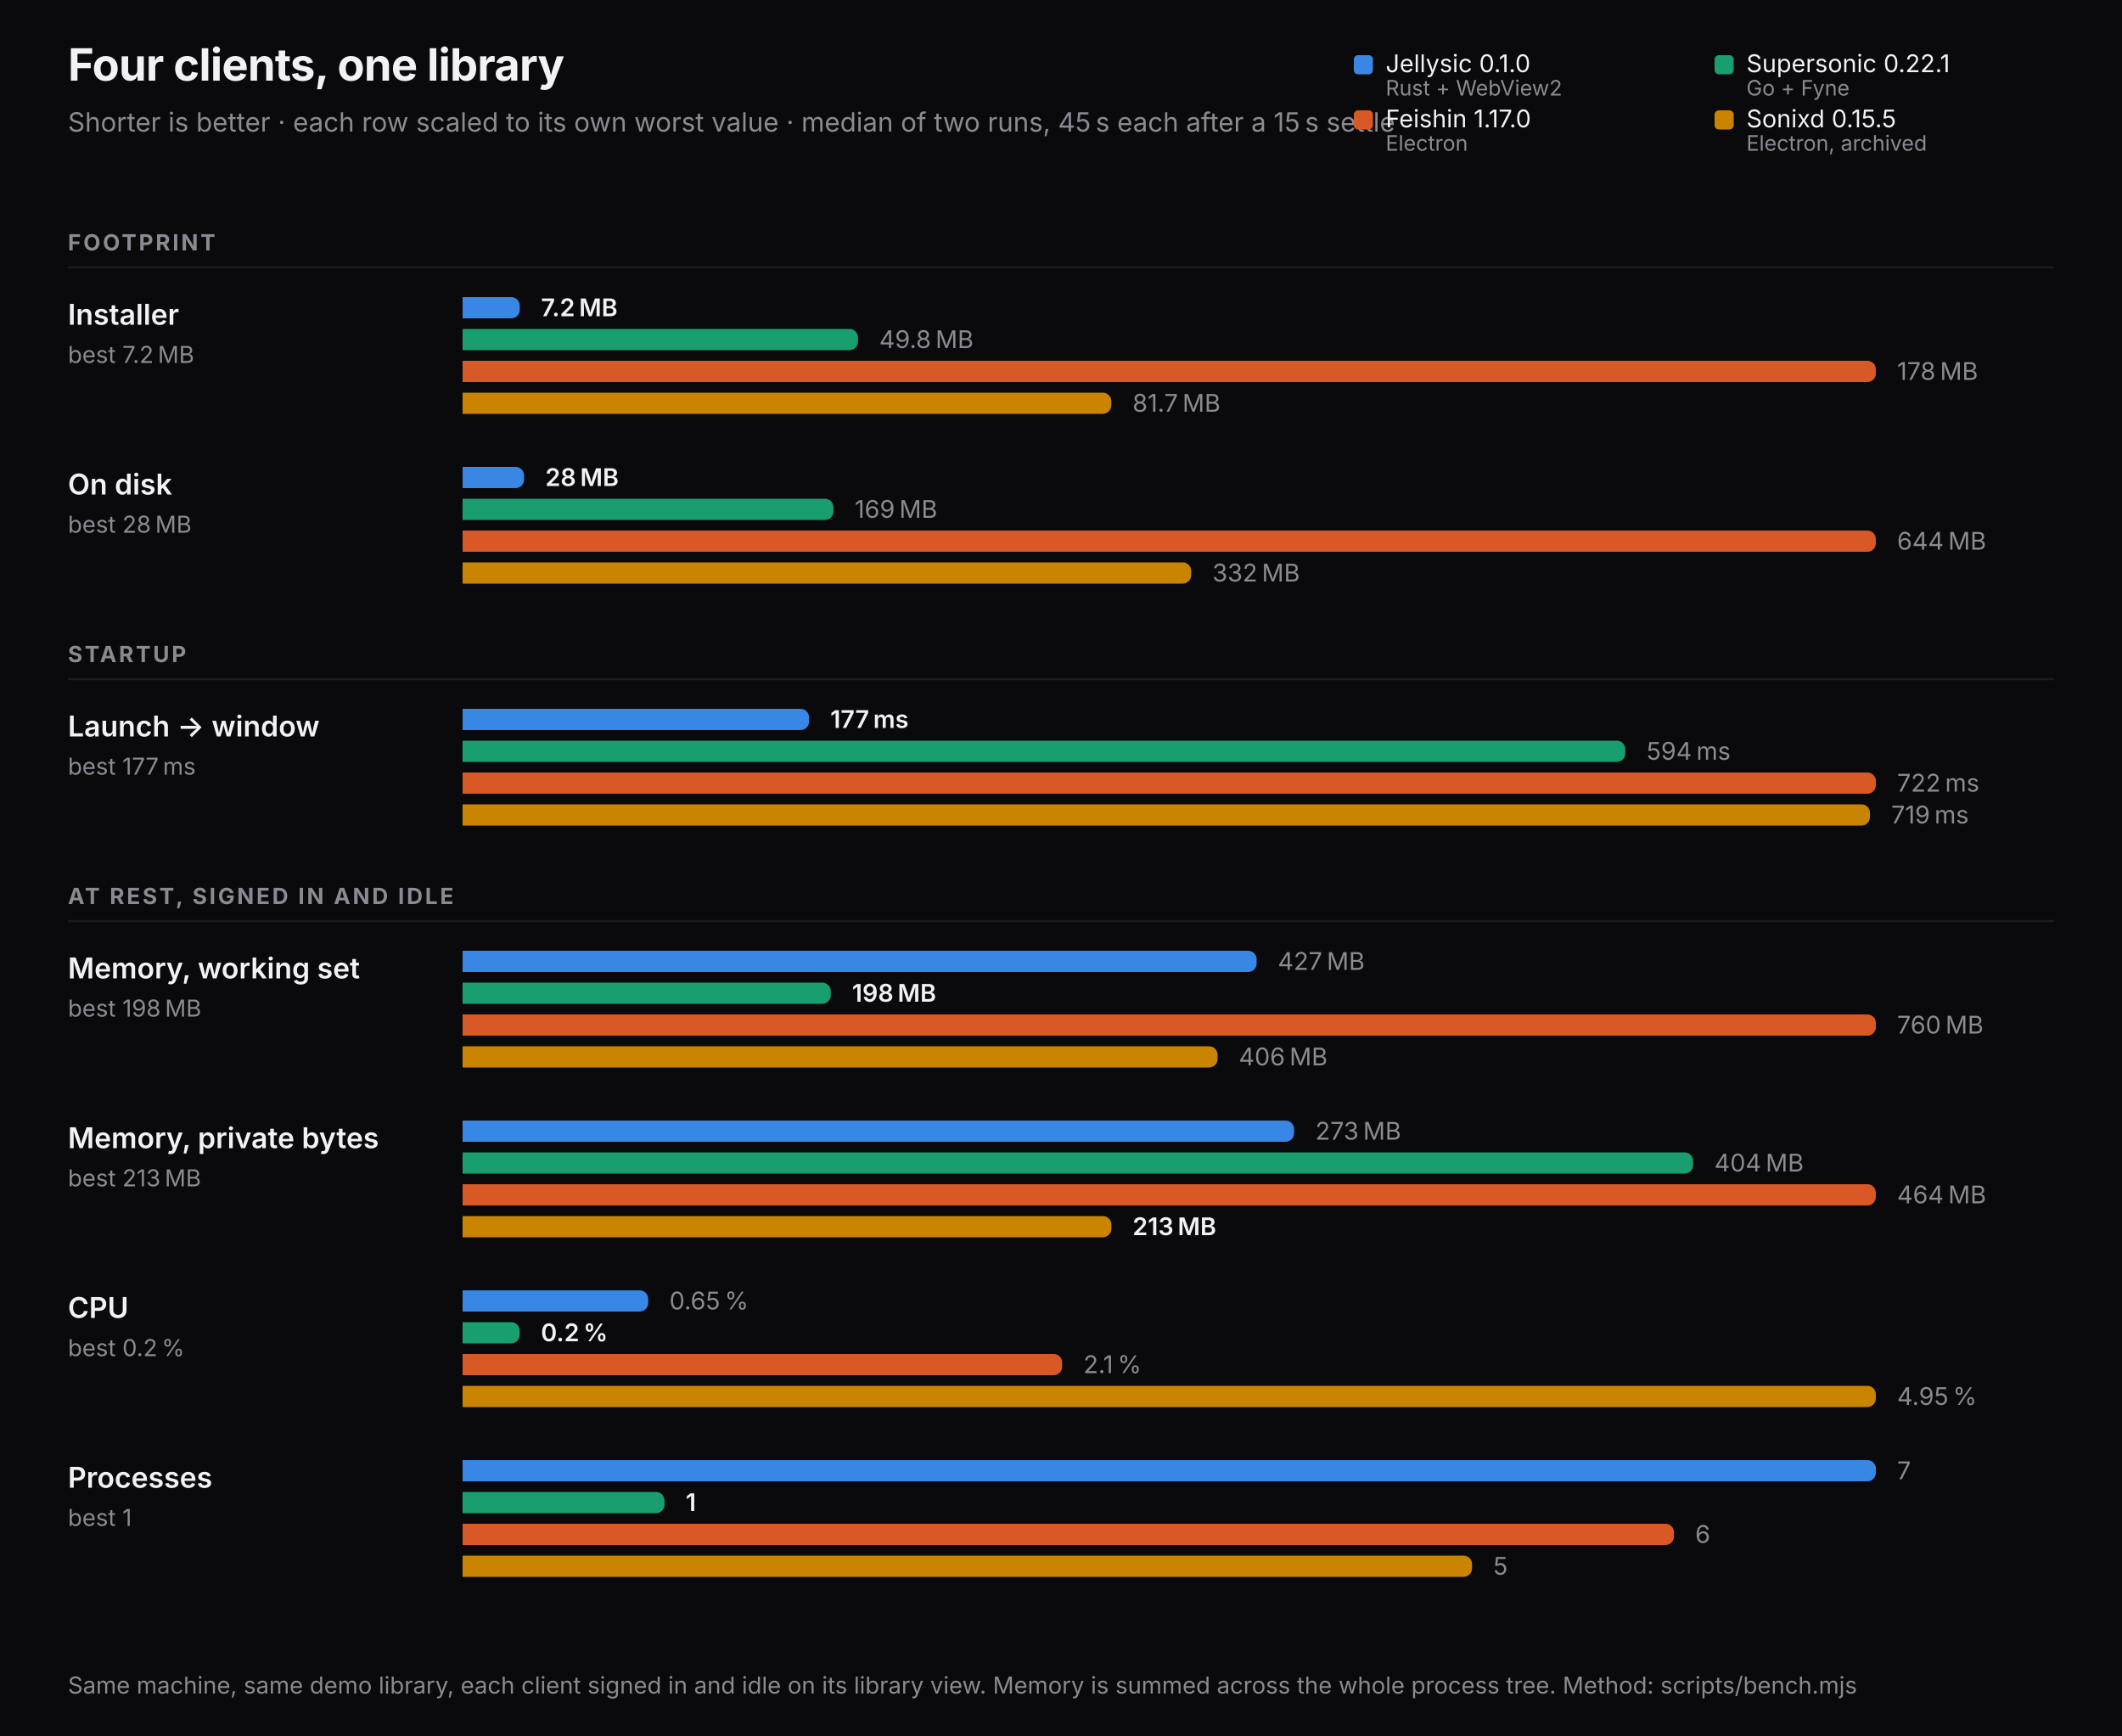
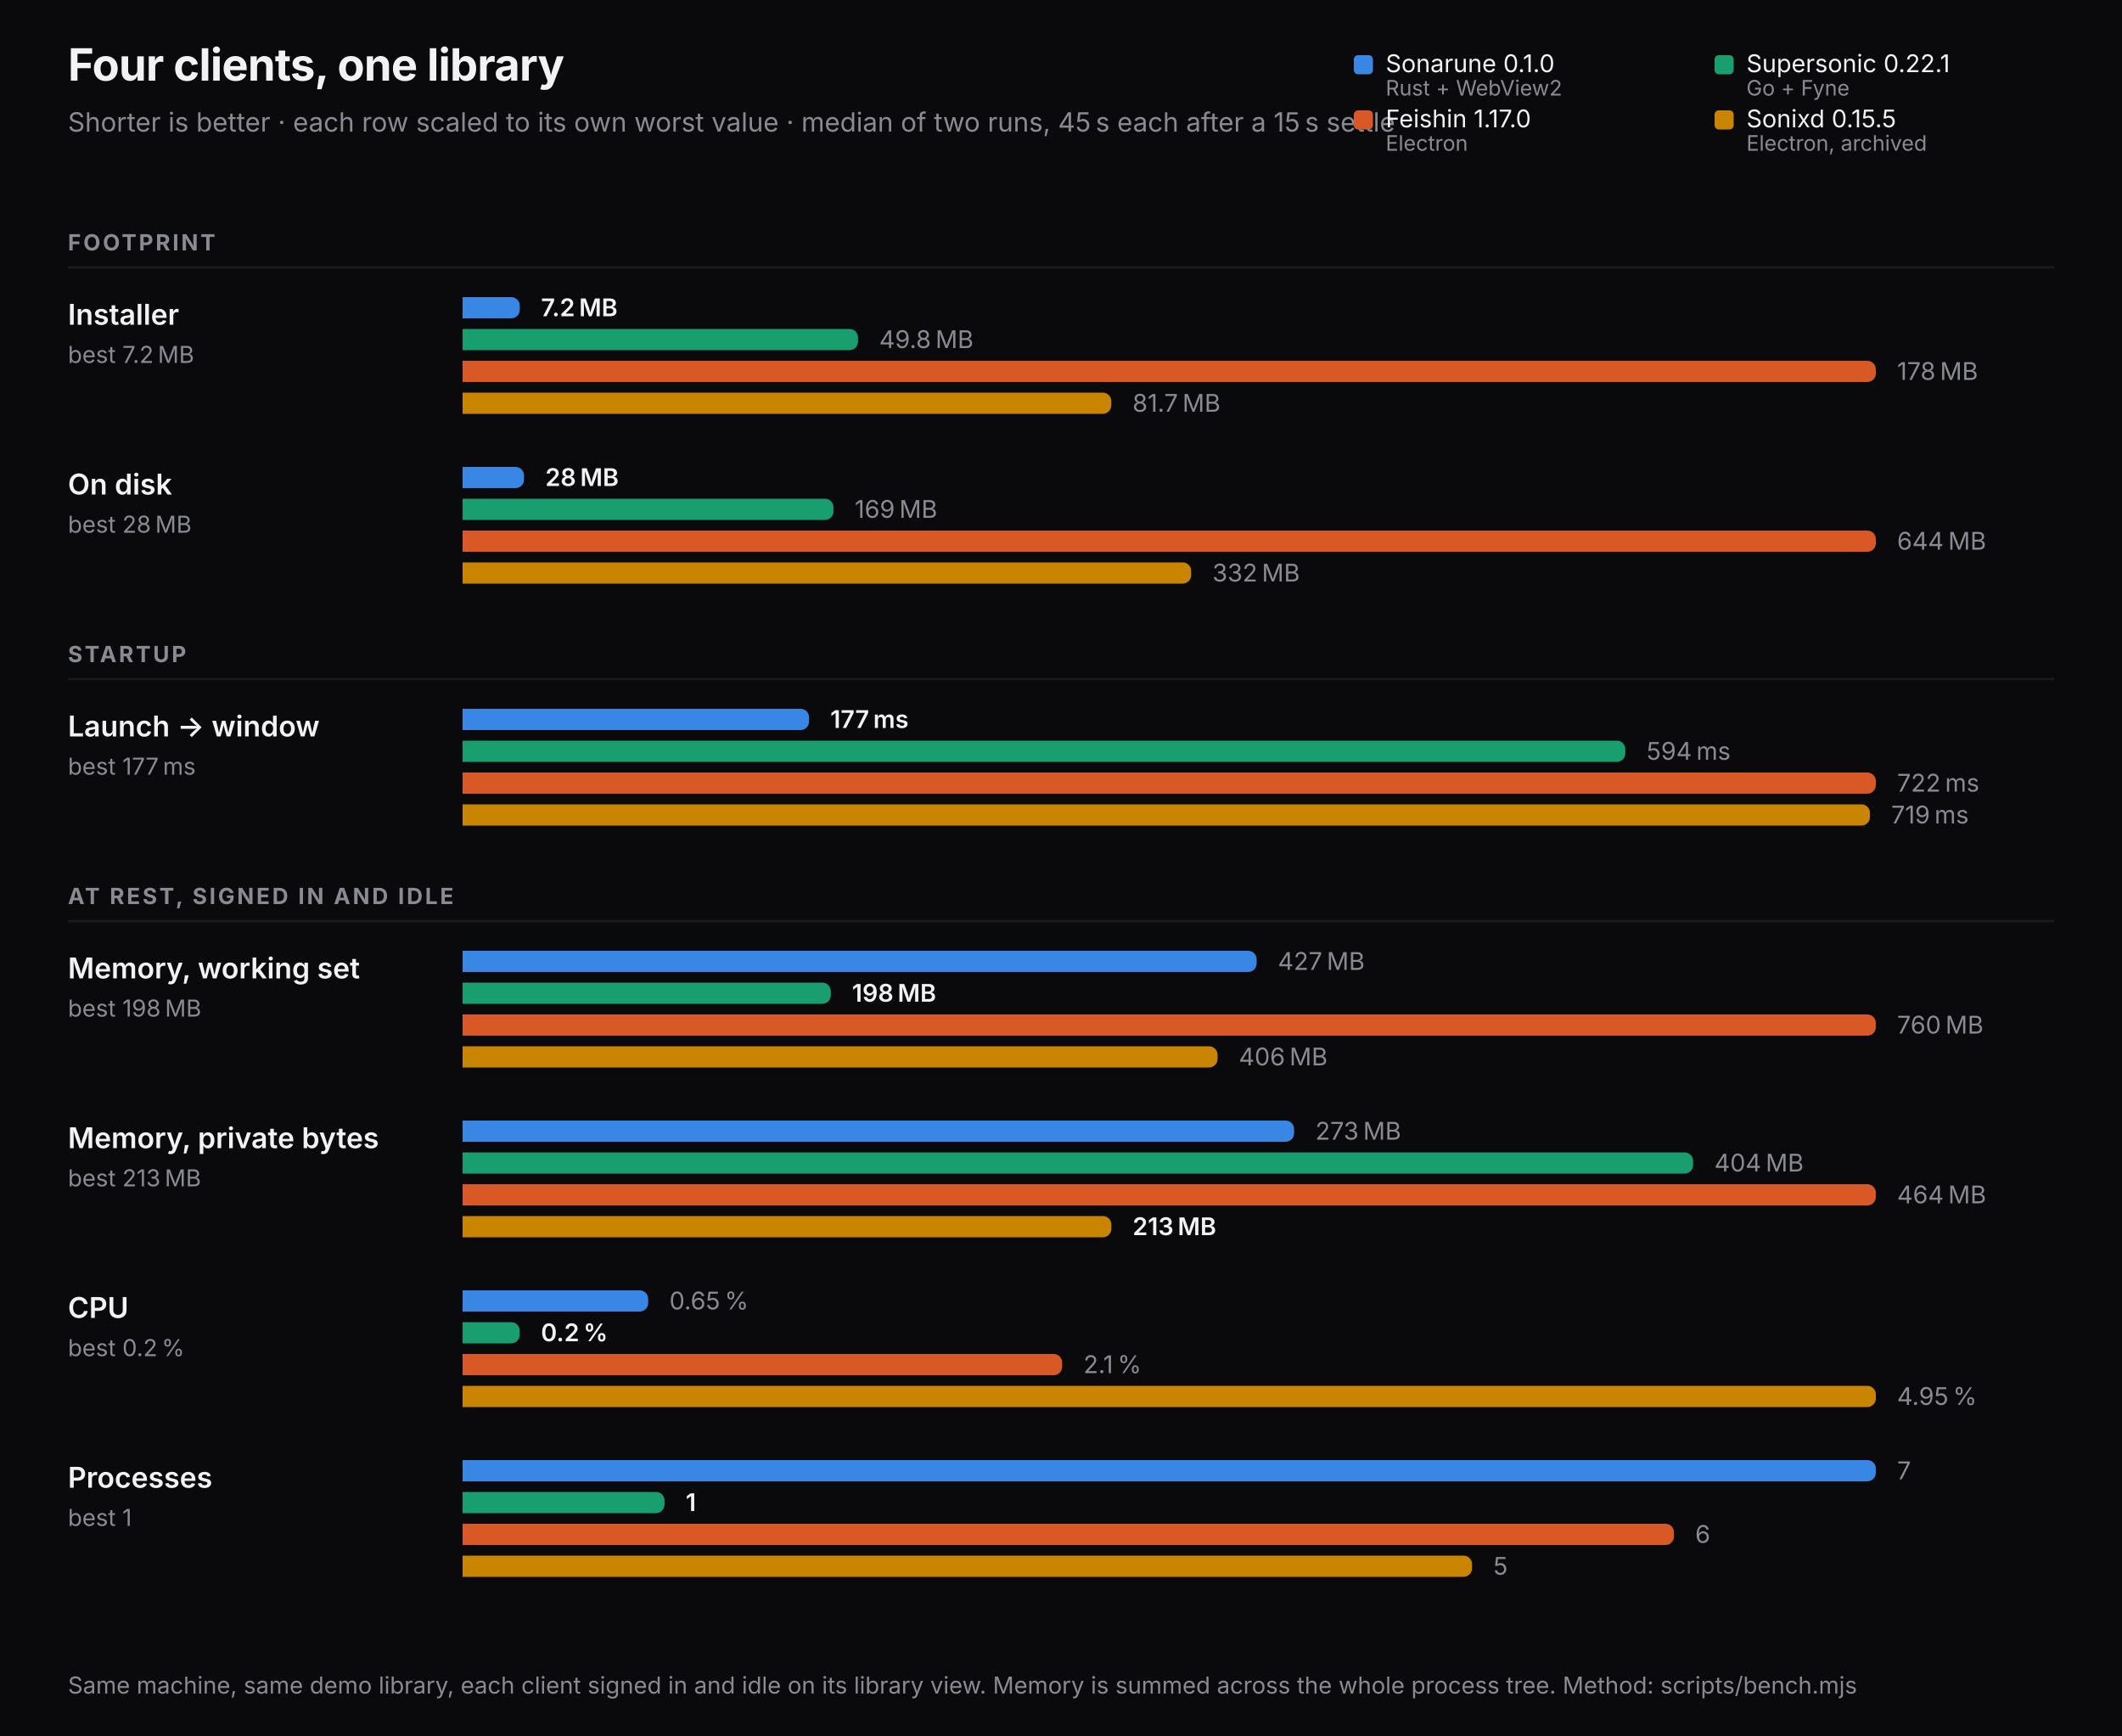
- <svg xmlns="http://www.w3.org/2000/svg" width="1000" height="818" viewBox="0 0 1000 818" role="img" aria-label="Four Jellyfin music clients for Windows, measured on the same library. Shorter is better. Installer: Jellysic 7.2, Supersonic 49.8, Feishin 178, Sonixd 81.7 MB. On disk: Jellysic 28, Supersonic 169, Feishin 644, Sonixd 332 MB. Launch → window: Jellysic 177, Supersonic 594, Feishin 722, Sonixd 719 ms. Memory, working set: Jellysic 427, Supersonic 198, Feishin 760, Sonixd 406 MB. Memory, private bytes: Jellysic 273, Supersonic 404, Feishin 464, Sonixd 213 MB. CPU: Jellysic 0.65, Supersonic 0.2, Feishin 2.1, Sonixd 4.95 %. Processes: Jellysic 7, Supersonic 1, Feishin 6, Sonixd 5 .">
+ <svg xmlns="http://www.w3.org/2000/svg" width="1000" height="818" viewBox="0 0 1000 818" role="img" aria-label="Four Jellyfin music clients for Windows, measured on the same library. Shorter is better. Installer: Sonarune 7.2, Supersonic 49.8, Feishin 178, Sonixd 81.7 MB. On disk: Sonarune 28, Supersonic 169, Feishin 644, Sonixd 332 MB. Launch → window: Sonarune 177, Supersonic 594, Feishin 722, Sonixd 719 ms. Memory, working set: Sonarune 427, Supersonic 198, Feishin 760, Sonixd 406 MB. Memory, private bytes: Sonarune 273, Supersonic 404, Feishin 464, Sonixd 213 MB. CPU: Sonarune 0.65, Supersonic 0.2, Feishin 2.1, Sonixd 4.95 %. Processes: Sonarune 7, Supersonic 1, Feishin 6, Sonixd 5 .">
  <rect width="1000" height="818" fill="#0a0a0c" />
  <g font-family="-apple-system, &quot;Segoe UI Variable Text&quot;, &quot;Segoe UI&quot;, Inter, Roboto, Helvetica, Arial, sans-serif">
    <text x="32" y="38" fill="#f2f2f4" font-size="21" font-weight="700" letter-spacing="-0.3">Four clients, one library</text>
    <text x="32" y="62" fill="#8a8a93" font-size="12.5">Shorter is better · each row scaled to its own worst value · median of two runs, 45 s each after a 15 s settle</text>
    <rect x="638" y="26" width="9" height="9" rx="2" fill="#3987e5" />
-     <text x="653" y="34" fill="#f2f2f4" font-size="11.5">Jellysic 0.1.0</text>
+     <text x="653" y="34" fill="#f2f2f4" font-size="11.5">Sonarune 0.1.0</text>
    <text x="653" y="45" fill="#8a8a93" font-size="10">Rust + WebView2</text>
    <rect x="808" y="26" width="9" height="9" rx="2" fill="#199e70" />
    <text x="823" y="34" fill="#f2f2f4" font-size="11.5">Supersonic 0.22.1</text>
    <text x="823" y="45" fill="#8a8a93" font-size="10">Go + Fyne</text>
    <rect x="638" y="52" width="9" height="9" rx="2" fill="#d95926" />
    <text x="653" y="60" fill="#f2f2f4" font-size="11.5">Feishin 1.17.0</text>
    <text x="653" y="71" fill="#8a8a93" font-size="10">Electron</text>
    <rect x="808" y="52" width="9" height="9" rx="2" fill="#c98500" />
    <text x="823" y="60" fill="#f2f2f4" font-size="11.5">Sonixd 0.15.5</text>
    <text x="823" y="71" fill="#8a8a93" font-size="10">Electron, archived</text>
    <text x="32" y="118" fill="#8a8a93" font-size="10.5" font-weight="700" letter-spacing="1.1">FOOTPRINT</text>
    <line x1="32" y1="126" x2="968" y2="126" stroke="#ffffff12" stroke-width="1" />
    <text x="32" y="153" fill="#f2f2f4" font-size="13.5" font-weight="600">Installer</text>
    <text x="32" y="171" fill="#8a8a93" font-size="11">best 7.2 MB</text>
    <path d="M218 140 H240.94 a4 4 0 0 1 4 4 V146 a4 4 0 0 1 -4 4 H218 Z" fill="#3987e5" />
    <text x="254.94" y="149" fill="#f2f2f4" font-size="11.5" font-weight="600">7.2 MB</text>
    <path d="M218 155 H400.33 a4 4 0 0 1 4 4 V161 a4 4 0 0 1 -4 4 H218 Z" fill="#199e70" />
    <text x="414.33" y="164" fill="#8a8a93" font-size="11.5" font-weight="400">49.8 MB</text>
    <path d="M218 170 H880 a4 4 0 0 1 4 4 V176 a4 4 0 0 1 -4 4 H218 Z" fill="#d95926" />
    <text x="894" y="179" fill="#8a8a93" font-size="11.5" font-weight="400">178 MB</text>
    <path d="M218 185 H519.69 a4 4 0 0 1 4 4 V191 a4 4 0 0 1 -4 4 H218 Z" fill="#c98500" />
    <text x="533.69" y="194" fill="#8a8a93" font-size="11.5" font-weight="400">81.7 MB</text>
    <text x="32" y="233" fill="#f2f2f4" font-size="13.5" font-weight="600">On disk</text>
    <text x="32" y="251" fill="#8a8a93" font-size="11">best 28 MB</text>
    <path d="M218 220 H242.96 a4 4 0 0 1 4 4 V226 a4 4 0 0 1 -4 4 H218 Z" fill="#3987e5" />
    <text x="256.96" y="229" fill="#f2f2f4" font-size="11.5" font-weight="600">28 MB</text>
    <path d="M218 235 H388.77 a4 4 0 0 1 4 4 V241 a4 4 0 0 1 -4 4 H218 Z" fill="#199e70" />
    <text x="402.77" y="244" fill="#8a8a93" font-size="11.5" font-weight="400">169 MB</text>
    <path d="M218 250 H880 a4 4 0 0 1 4 4 V256 a4 4 0 0 1 -4 4 H218 Z" fill="#d95926" />
    <text x="894" y="259" fill="#8a8a93" font-size="11.5" font-weight="400">644 MB</text>
    <path d="M218 265 H557.34 a4 4 0 0 1 4 4 V271 a4 4 0 0 1 -4 4 H218 Z" fill="#c98500" />
    <text x="571.34" y="274" fill="#8a8a93" font-size="11.5" font-weight="400">332 MB</text>
    <text x="32" y="312" fill="#8a8a93" font-size="10.5" font-weight="700" letter-spacing="1.1">STARTUP</text>
    <line x1="32" y1="320" x2="968" y2="320" stroke="#ffffff12" stroke-width="1" />
    <text x="32" y="347" fill="#f2f2f4" font-size="13.5" font-weight="600">Launch → window</text>
    <text x="32" y="365" fill="#8a8a93" font-size="11">best 177 ms</text>
    <path d="M218 334 H377.27 a4 4 0 0 1 4 4 V340 a4 4 0 0 1 -4 4 H218 Z" fill="#3987e5" />
    <text x="391.27" y="343" fill="#f2f2f4" font-size="11.5" font-weight="600">177 ms</text>
    <path d="M218 349 H761.93 a4 4 0 0 1 4 4 V355 a4 4 0 0 1 -4 4 H218 Z" fill="#199e70" />
    <text x="775.93" y="358" fill="#8a8a93" font-size="11.5" font-weight="400">594 ms</text>
    <path d="M218 364 H880 a4 4 0 0 1 4 4 V370 a4 4 0 0 1 -4 4 H218 Z" fill="#d95926" />
    <text x="894" y="373" fill="#8a8a93" font-size="11.5" font-weight="400">722 ms</text>
    <path d="M218 379 H877.23 a4 4 0 0 1 4 4 V385 a4 4 0 0 1 -4 4 H218 Z" fill="#c98500" />
    <text x="891.23" y="388" fill="#8a8a93" font-size="11.5" font-weight="400">719 ms</text>
    <text x="32" y="426" fill="#8a8a93" font-size="10.5" font-weight="700" letter-spacing="1.1">AT REST, SIGNED IN AND IDLE</text>
    <line x1="32" y1="434" x2="968" y2="434" stroke="#ffffff12" stroke-width="1" />
    <text x="32" y="461" fill="#f2f2f4" font-size="13.5" font-weight="600">Memory, working set</text>
    <text x="32" y="479" fill="#8a8a93" font-size="11">best 198 MB</text>
    <path d="M218 448 H588.19 a4 4 0 0 1 4 4 V454 a4 4 0 0 1 -4 4 H218 Z" fill="#3987e5" />
    <text x="602.19" y="457" fill="#8a8a93" font-size="11.5" font-weight="400">427 MB</text>
    <path d="M218 463 H387.51 a4 4 0 0 1 4 4 V469 a4 4 0 0 1 -4 4 H218 Z" fill="#199e70" />
    <text x="401.51" y="472" fill="#f2f2f4" font-size="11.5" font-weight="600">198 MB</text>
    <path d="M218 478 H880 a4 4 0 0 1 4 4 V484 a4 4 0 0 1 -4 4 H218 Z" fill="#d95926" />
    <text x="894" y="487" fill="#8a8a93" font-size="11.5" font-weight="400">760 MB</text>
    <path d="M218 493 H569.78 a4 4 0 0 1 4 4 V499 a4 4 0 0 1 -4 4 H218 Z" fill="#c98500" />
    <text x="583.78" y="502" fill="#8a8a93" font-size="11.5" font-weight="400">406 MB</text>
    <text x="32" y="541" fill="#f2f2f4" font-size="13.5" font-weight="600">Memory, private bytes</text>
    <text x="32" y="559" fill="#8a8a93" font-size="11">best 213 MB</text>
    <path d="M218 528 H605.85 a4 4 0 0 1 4 4 V534 a4 4 0 0 1 -4 4 H218 Z" fill="#3987e5" />
    <text x="619.85" y="537" fill="#8a8a93" font-size="11.5" font-weight="400">273 MB</text>
    <path d="M218 543 H793.88 a4 4 0 0 1 4 4 V549 a4 4 0 0 1 -4 4 H218 Z" fill="#199e70" />
    <text x="807.88" y="552" fill="#8a8a93" font-size="11.5" font-weight="400">404 MB</text>
    <path d="M218 558 H880 a4 4 0 0 1 4 4 V564 a4 4 0 0 1 -4 4 H218 Z" fill="#d95926" />
    <text x="894" y="567" fill="#8a8a93" font-size="11.5" font-weight="400">464 MB</text>
    <path d="M218 573 H519.73 a4 4 0 0 1 4 4 V579 a4 4 0 0 1 -4 4 H218 Z" fill="#c98500" />
    <text x="533.73" y="582" fill="#f2f2f4" font-size="11.5" font-weight="600">213 MB</text>
    <text x="32" y="621" fill="#f2f2f4" font-size="13.5" font-weight="600">CPU</text>
    <text x="32" y="639" fill="#8a8a93" font-size="11">best 0.2 %</text>
    <path d="M218 608 H301.45 a4 4 0 0 1 4 4 V614 a4 4 0 0 1 -4 4 H218 Z" fill="#3987e5" />
    <text x="315.45" y="617" fill="#8a8a93" font-size="11.5" font-weight="400">0.65 %</text>
    <path d="M218 623 H240.91 a4 4 0 0 1 4 4 V629 a4 4 0 0 1 -4 4 H218 Z" fill="#199e70" />
    <text x="254.91" y="632" fill="#f2f2f4" font-size="11.5" font-weight="600">0.2 %</text>
    <path d="M218 638 H496.55 a4 4 0 0 1 4 4 V644 a4 4 0 0 1 -4 4 H218 Z" fill="#d95926" />
    <text x="510.55" y="647" fill="#8a8a93" font-size="11.5" font-weight="400">2.1 %</text>
    <path d="M218 653 H880 a4 4 0 0 1 4 4 V659 a4 4 0 0 1 -4 4 H218 Z" fill="#c98500" />
    <text x="894" y="662" fill="#8a8a93" font-size="11.5" font-weight="400">4.95 %</text>
    <text x="32" y="701" fill="#f2f2f4" font-size="13.5" font-weight="600">Processes</text>
    <text x="32" y="719" fill="#8a8a93" font-size="11">best 1</text>
    <path d="M218 688 H880 a4 4 0 0 1 4 4 V694 a4 4 0 0 1 -4 4 H218 Z" fill="#3987e5" />
    <text x="894" y="697" fill="#8a8a93" font-size="11.5" font-weight="400">7</text>
    <path d="M218 703 H309.14 a4 4 0 0 1 4 4 V709 a4 4 0 0 1 -4 4 H218 Z" fill="#199e70" />
    <text x="323.14" y="712" fill="#f2f2f4" font-size="11.5" font-weight="600">1</text>
    <path d="M218 718 H784.86 a4 4 0 0 1 4 4 V724 a4 4 0 0 1 -4 4 H218 Z" fill="#d95926" />
    <text x="798.86" y="727" fill="#8a8a93" font-size="11.5" font-weight="400">6</text>
    <path d="M218 733 H689.71 a4 4 0 0 1 4 4 V739 a4 4 0 0 1 -4 4 H218 Z" fill="#c98500" />
    <text x="703.71" y="742" fill="#8a8a93" font-size="11.5" font-weight="400">5</text>
    <text x="32" y="798" fill="#8a8a93" font-size="11">Same machine, same demo library, each client signed in and idle on its library view. Memory is summed across the whole process tree. Method: scripts/bench.mjs</text>
  </g>
</svg>
